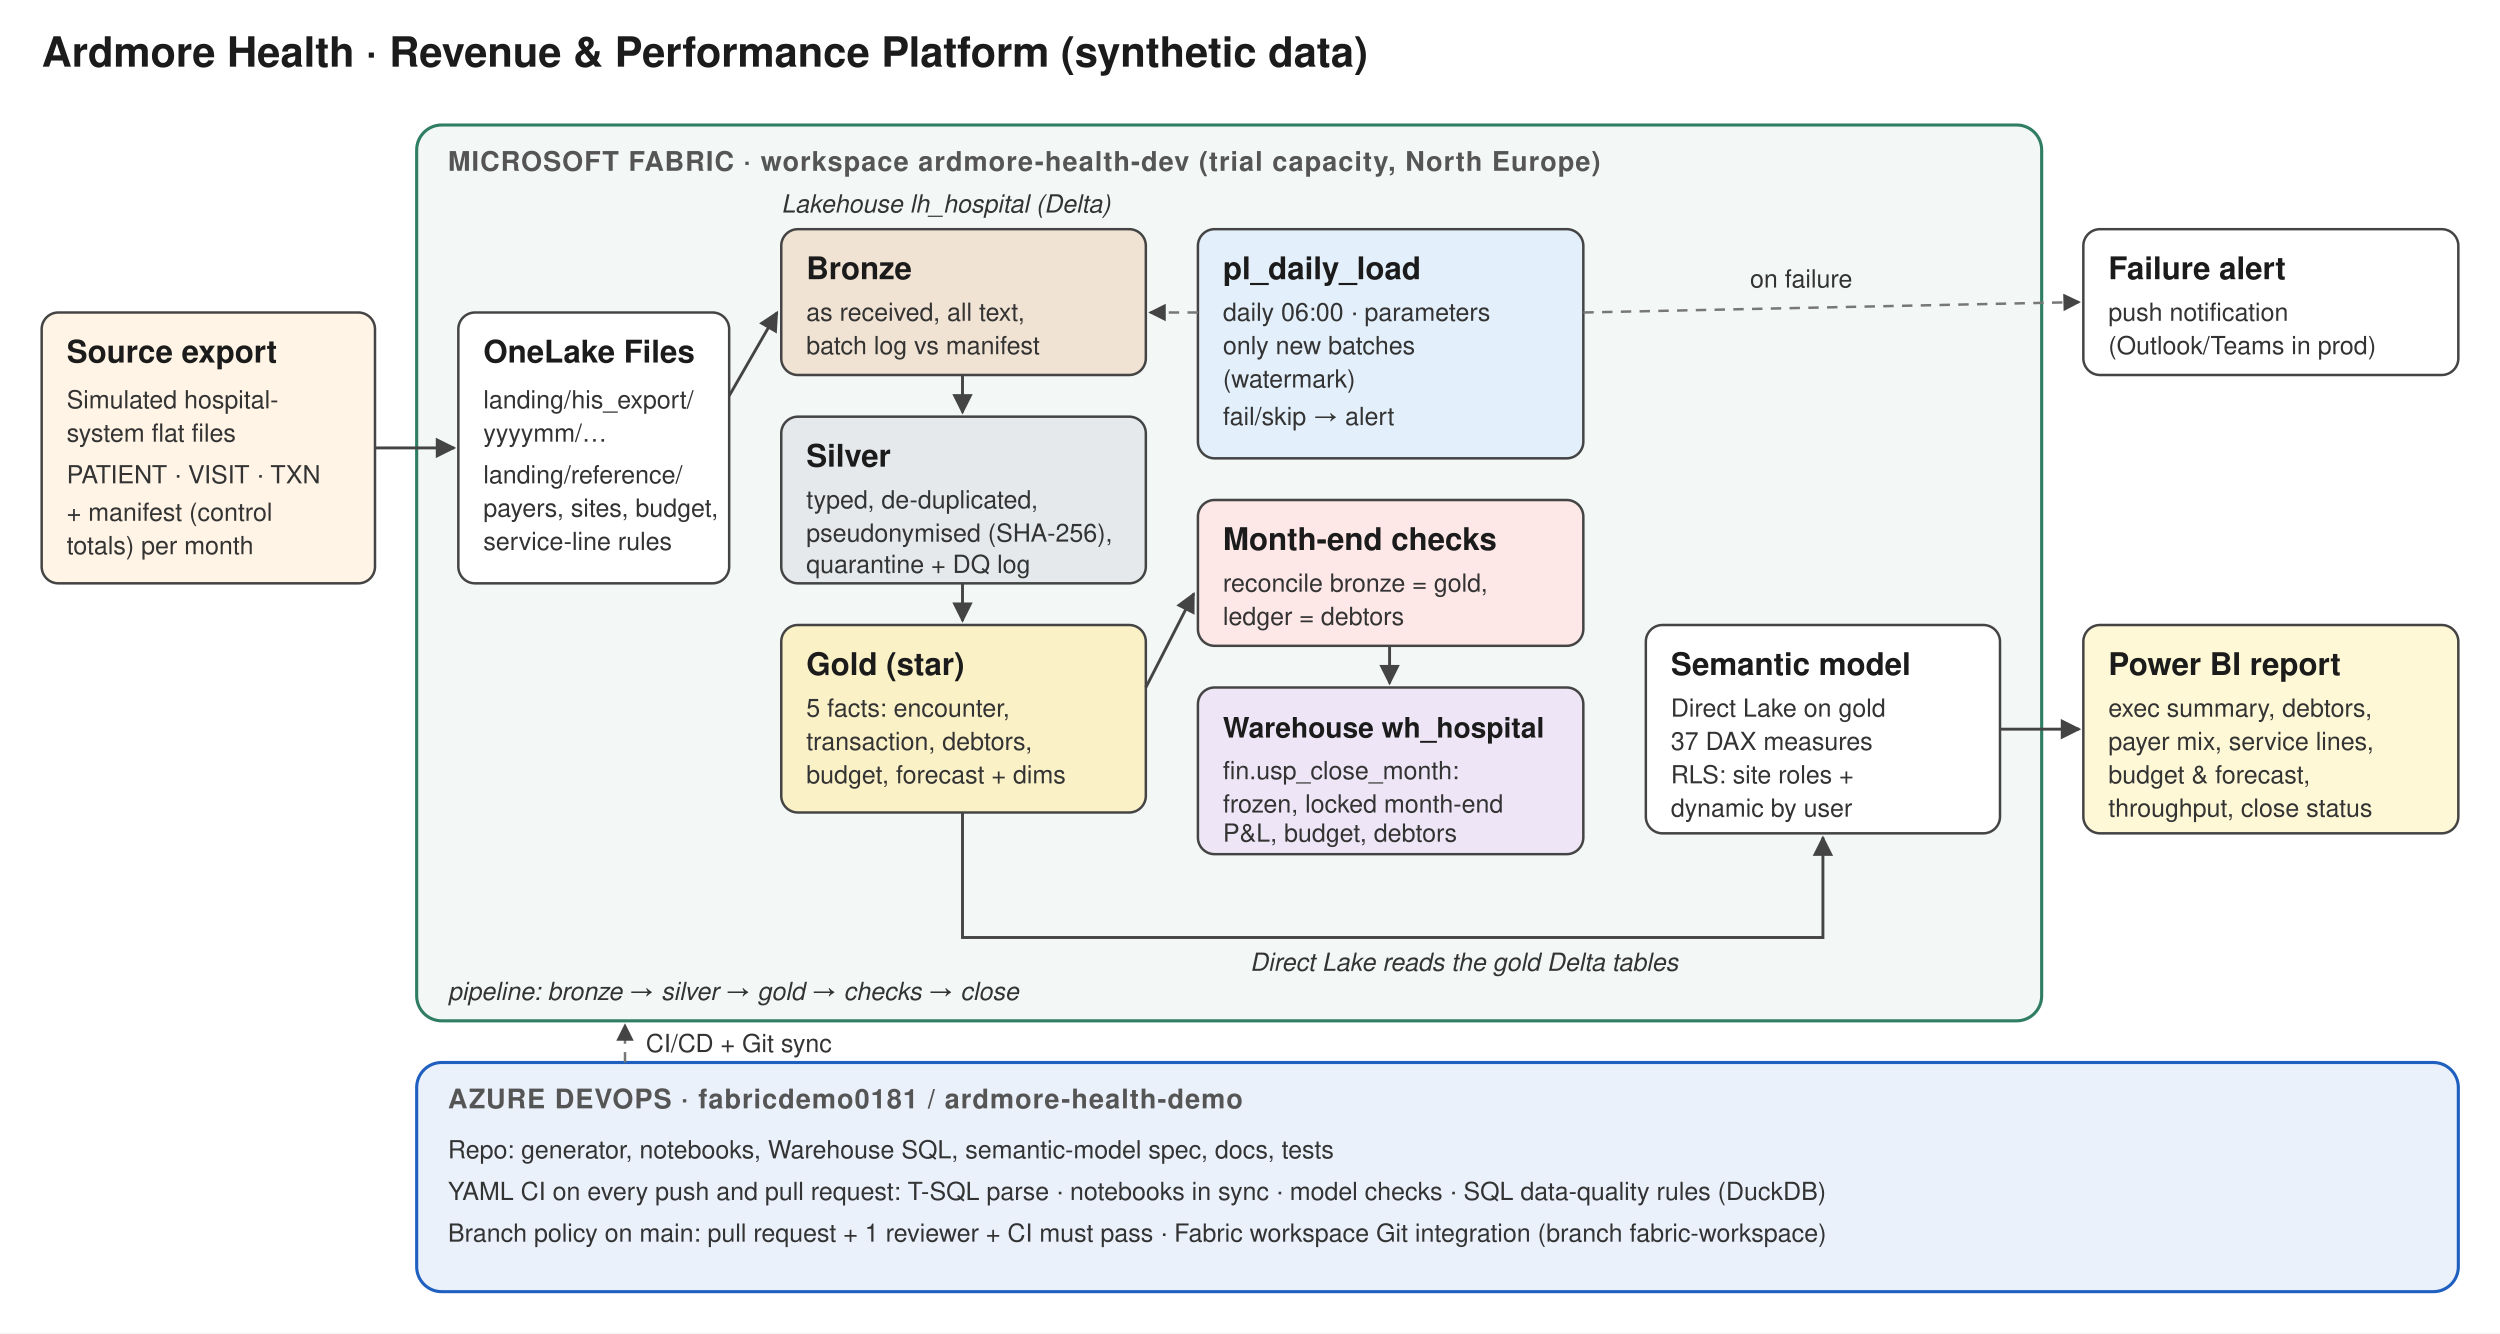
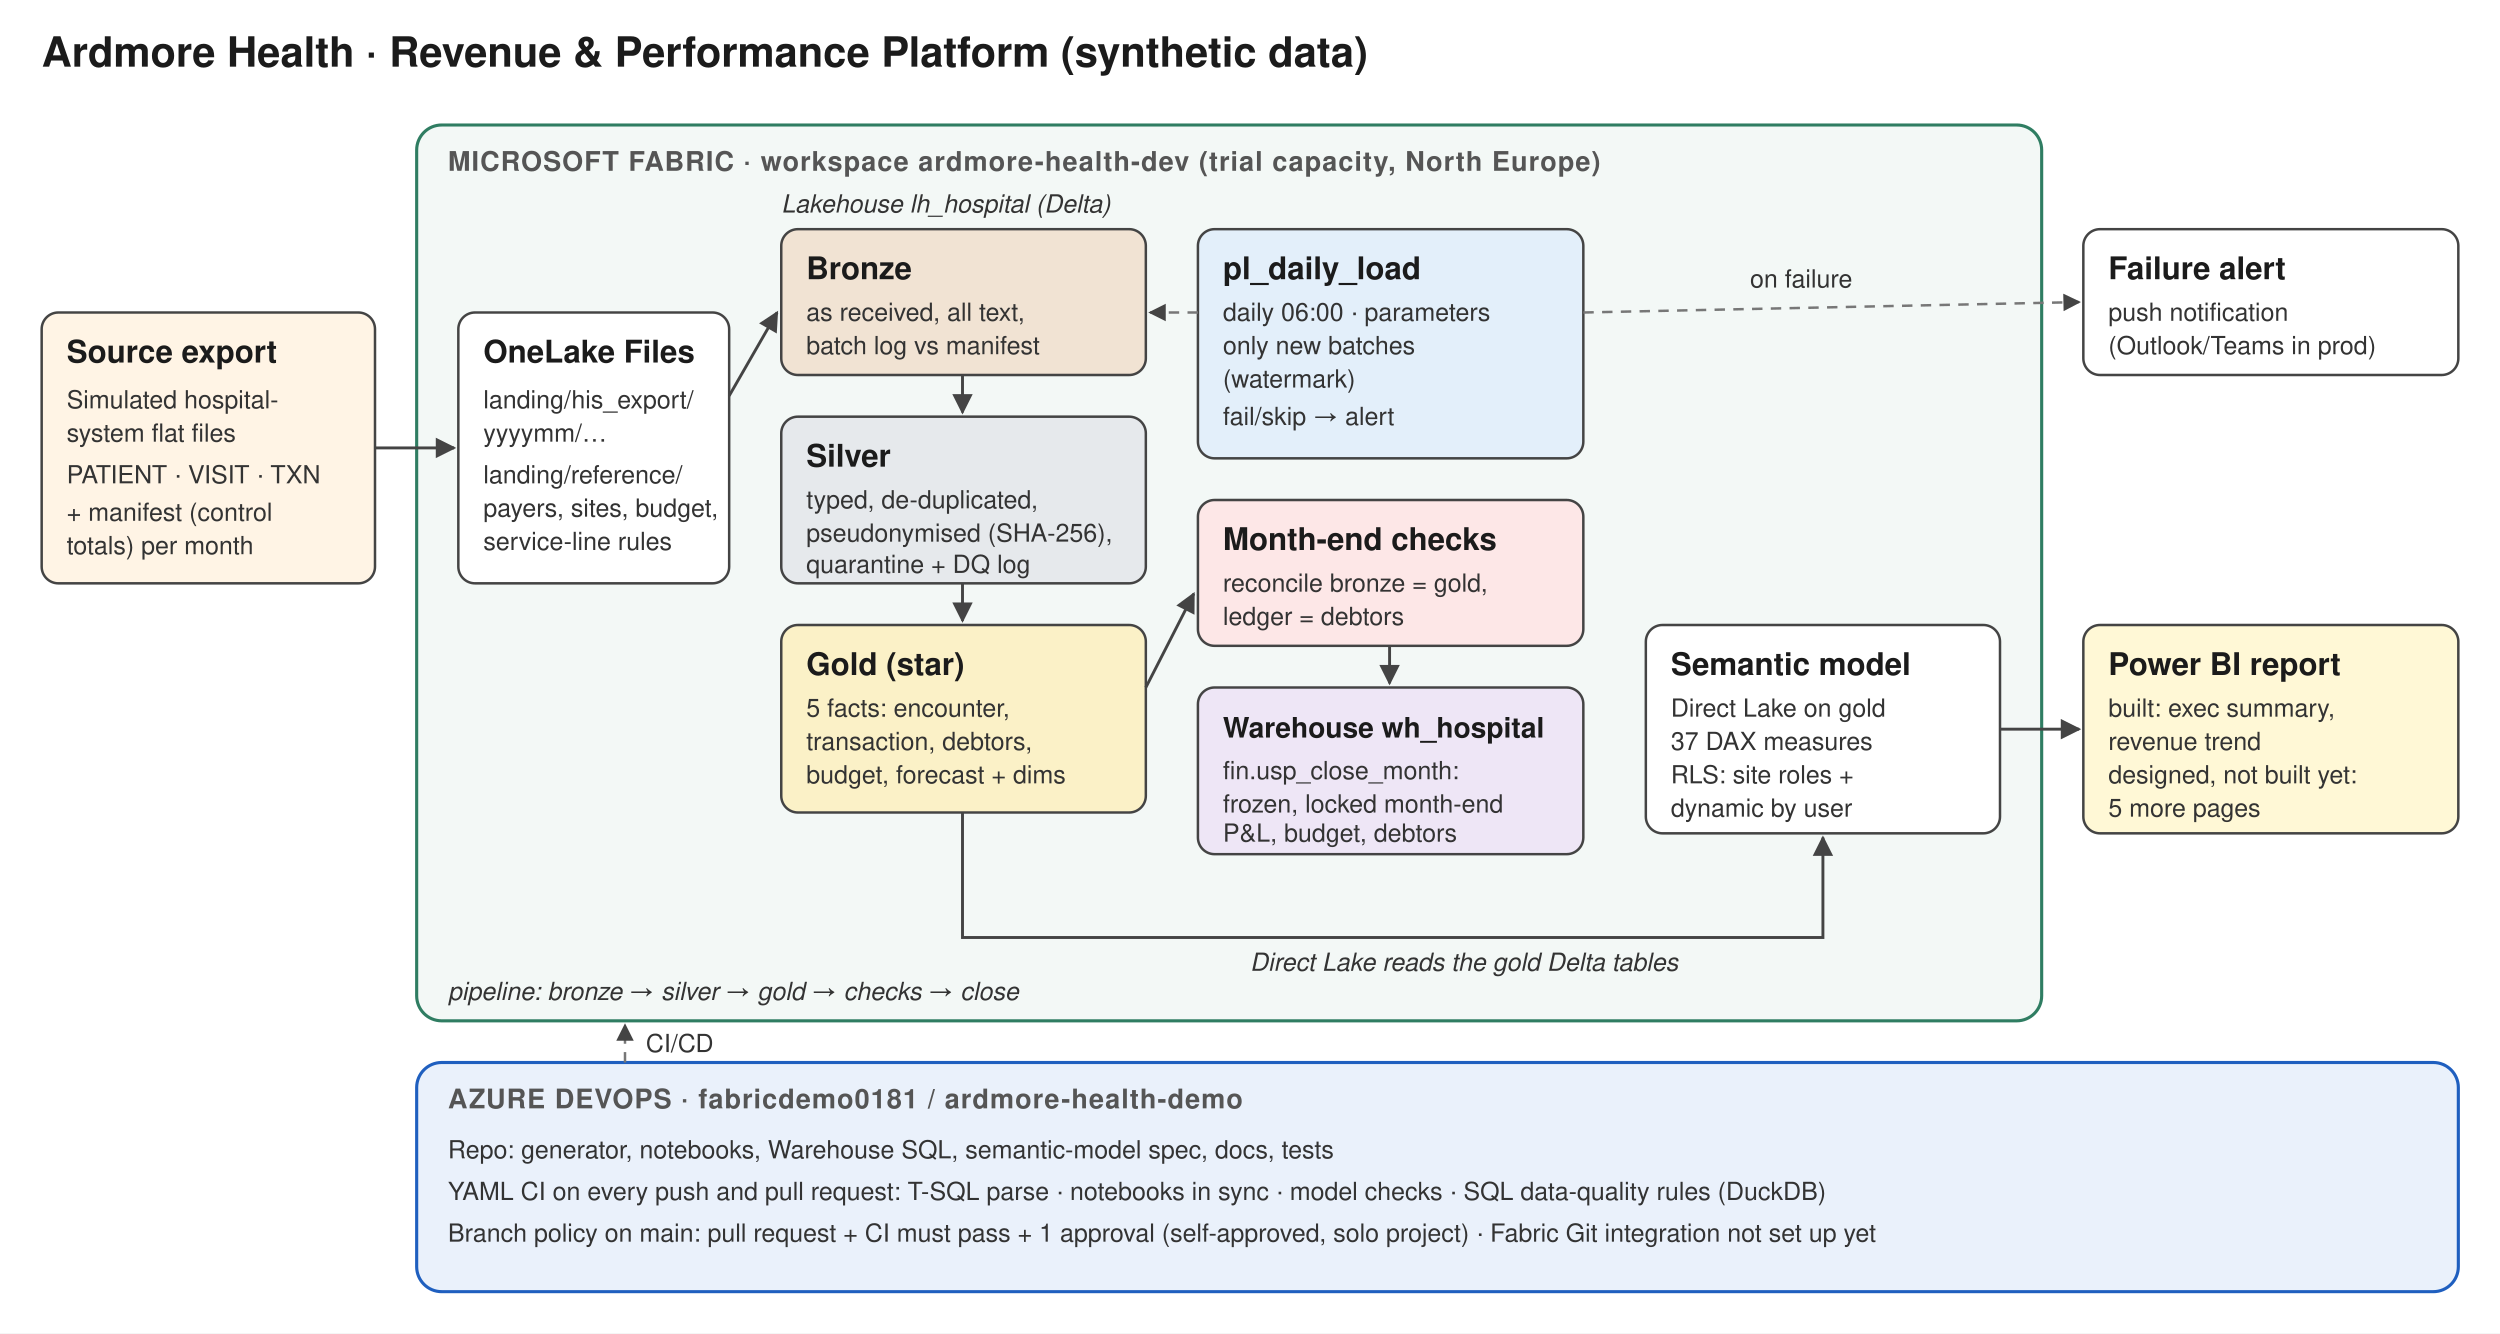
<svg xmlns="http://www.w3.org/2000/svg" viewBox="0 0 1200 640" font-family="Segoe UI, Helvetica, Arial, sans-serif">
  <defs>
    <marker id="a" viewBox="0 0 10 10" refX="9" refY="5" markerWidth="7" markerHeight="7" orient="auto-start-reverse">
      <path d="M0,0 L10,5 L0,10 z" fill="#444" />
    </marker>
    <style>
      .box{stroke:#444;stroke-width:1.2;rx:8}
      .t{font-size:15px;font-weight:600;fill:#1b1b1b}
      .s{font-size:12px;fill:#333}
      .h{font-size:13px;font-weight:700;fill:#555;letter-spacing:.5px}
      .ln{stroke:#444;stroke-width:1.4;fill:none;marker-end:url(#a)}
      .dash{stroke:#777;stroke-width:1.2;fill:none;stroke-dasharray:5 4;marker-end:url(#a)}
    </style>
  </defs>
  <rect width="1200" height="640" fill="#fff" />
  <text x="20" y="32" font-size="20" font-weight="700" fill="#1b1b1b">Ardmore Health · Revenue &amp; Performance Platform (synthetic data)</text>
  <rect x="200" y="60" width="780" height="430" fill="#f3f8f6" stroke="#2f7d62" stroke-width="1.5" rx="12" />
  <text x="215" y="82" class="h">MICROSOFT FABRIC · workspace ardmore-health-dev (trial capacity, North Europe)</text>
  <rect x="20" y="150" width="160" height="130" fill="#fff4e5" class="box" />
  <text x="32" y="174" class="t">Source export</text>
  <text x="32" y="196" class="s">Simulated hospital-</text>
  <text x="32" y="212" class="s">system flat files</text>
  <text x="32" y="232" class="s">PATIENT · VISIT · TXN</text>
  <text x="32" y="250" class="s">+ manifest (control</text>
  <text x="32" y="266" class="s">totals) per month</text>
  <rect x="220" y="150" width="130" height="130" fill="#fff" class="box" />
  <text x="232" y="174" class="t">OneLake Files</text>
  <text x="232" y="196" class="s">landing/his_export/</text>
  <text x="232" y="212" class="s">  yyyymm/…</text>
  <text x="232" y="232" class="s">landing/reference/</text>
  <text x="232" y="248" class="s">payers, sites, budget,</text>
  <text x="232" y="264" class="s">service-line rules</text>
  <rect x="375" y="110" width="175" height="70" fill="#f1e3d3" class="box" />
  <text x="387" y="134" class="t">Bronze</text>
  <text x="387" y="154" class="s">as received, all text,</text>
  <text x="387" y="170" class="s">batch log vs manifest</text>
  <rect x="375" y="200" width="175" height="80" fill="#e6e9ec" class="box" />
  <text x="387" y="224" class="t">Silver</text>
  <text x="387" y="244" class="s">typed, de-duplicated,</text>
  <text x="387" y="260" class="s">pseudonymised (SHA-256),</text>
  <text x="387" y="275" class="s">quarantine + DQ log</text>
  <rect x="375" y="300" width="175" height="90" fill="#fbf1c7" class="box" />
  <text x="387" y="324" class="t">Gold (star)</text>
  <text x="387" y="344" class="s">5 facts: encounter,</text>
  <text x="387" y="360" class="s">transaction, debtors,</text>
  <text x="387" y="376" class="s">budget, forecast + dims</text>
  <text x="375" y="102" class="s" font-style="italic">Lakehouse lh_hospital (Delta)</text>
  <rect x="575" y="110" width="185" height="110" fill="#e3effa" class="box" />
  <text x="587" y="134" class="t">pl_daily_load</text>
  <text x="587" y="154" class="s">daily 06:00 · parameters</text>
  <text x="587" y="170" class="s">only new batches</text>
  <text x="587" y="186" class="s">(watermark)</text>
  <text x="587" y="204" class="s">fail/skip → alert</text>
  <rect x="575" y="240" width="185" height="70" fill="#fde7e7" class="box" />
  <text x="587" y="264" class="t">Month-end checks</text>
  <text x="587" y="284" class="s">reconcile bronze = gold,</text>
  <text x="587" y="300" class="s">ledger = debtors</text>
  <rect x="575" y="330" width="185" height="80" fill="#eee6f6" class="box" />
  <text x="587" y="354" class="t" style="font-size:13.5px">Warehouse wh_hospital</text>
  <text x="587" y="374" class="s">fin.usp_close_month:</text>
  <text x="587" y="390" class="s">frozen, locked month-end</text>
  <text x="587" y="404" class="s">P&amp;L, budget, debtors</text>
  <rect x="790" y="300" width="170" height="100" fill="#fff" class="box" stroke="#c19a00" />
  <text x="802" y="324" class="t">Semantic model</text>
  <text x="802" y="344" class="s">Direct Lake on gold</text>
  <text x="802" y="360" class="s">37 DAX measures</text>
  <text x="802" y="376" class="s">RLS: site roles +</text>
  <text x="802" y="392" class="s">dynamic by user</text>
  <rect x="1000" y="300" width="180" height="100" fill="#fff8d6" class="box" />
  <text x="1012" y="324" class="t">Power BI report</text>
-   <text x="1012" y="344" class="s">exec summary, debtors,</text>
-   <text x="1012" y="360" class="s">payer mix, service lines,</text>
-   <text x="1012" y="376" class="s">budget &amp; forecast,</text>
-   <text x="1012" y="392" class="s">throughput, close status</text>
+   <text x="1012" y="344" class="s">built: exec summary,</text>
+   <text x="1012" y="360" class="s">revenue trend</text>
+   <text x="1012" y="376" class="s">designed, not built yet:</text>
+   <text x="1012" y="392" class="s">5 more pages</text>
  <rect x="1000" y="110" width="180" height="70" fill="#fff" class="box" />
  <text x="1012" y="134" class="t">Failure alert</text>
  <text x="1012" y="154" class="s">push notification</text>
  <text x="1012" y="170" class="s">(Outlook/Teams in prod)</text>
  <rect x="200" y="510" width="980" height="110" fill="#eaf1fb" stroke="#1f5fbf" stroke-width="1.5" rx="12" />
  <text x="215" y="532" class="h">AZURE DEVOPS · fabricdemo0181 / ardmore-health-demo</text>
  <text x="215" y="556" class="s">Repo: generator, notebooks, Warehouse SQL, semantic-model spec, docs, tests</text>
  <text x="215" y="576" class="s">YAML CI on every push and pull request: T-SQL parse · notebooks in sync · model checks · SQL data-quality rules (DuckDB)</text>
-   <text x="215" y="596" class="s">Branch policy on main: pull request + 1 reviewer + CI must pass · Fabric workspace Git integration (branch fabric-workspace)</text>
+   <text x="215" y="596" class="s">Branch policy on main: pull request + CI must pass + 1 approval (self-approved, solo project) · Fabric Git integration not set up yet</text>
  <path class="ln" d="M180,215 L218,215" />
  <path class="ln" d="M350,190 L373,150" />
  <path class="ln" d="M462,180 L462,198" />
  <path class="ln" d="M462,280 L462,298" />
  <path class="ln" d="M550,330 L573,285" />
  <path class="ln" d="M667,310 L667,328" />
  <path class="ln" d="M462,390 L462,450 L875,450 L875,402" />
  <text x="600" y="466" class="s" font-style="italic">Direct Lake reads the gold Delta tables</text>
  <path class="ln" d="M960,350 L998,350" />
  <path class="dash" d="M575,150 L552,150" />
  <path class="dash" d="M760,150 L998,145" />
  <text x="840" y="138" class="s">on failure</text>
  <path class="dash" d="M300,510 L300,492" />
  <text x="215" y="480" class="s" font-style="italic">pipeline: bronze → silver → gold → checks → close</text>
-   <text x="310" y="505" class="s">CI/CD + Git sync</text>
+   <text x="310" y="505" class="s">CI/CD</text>
</svg>
